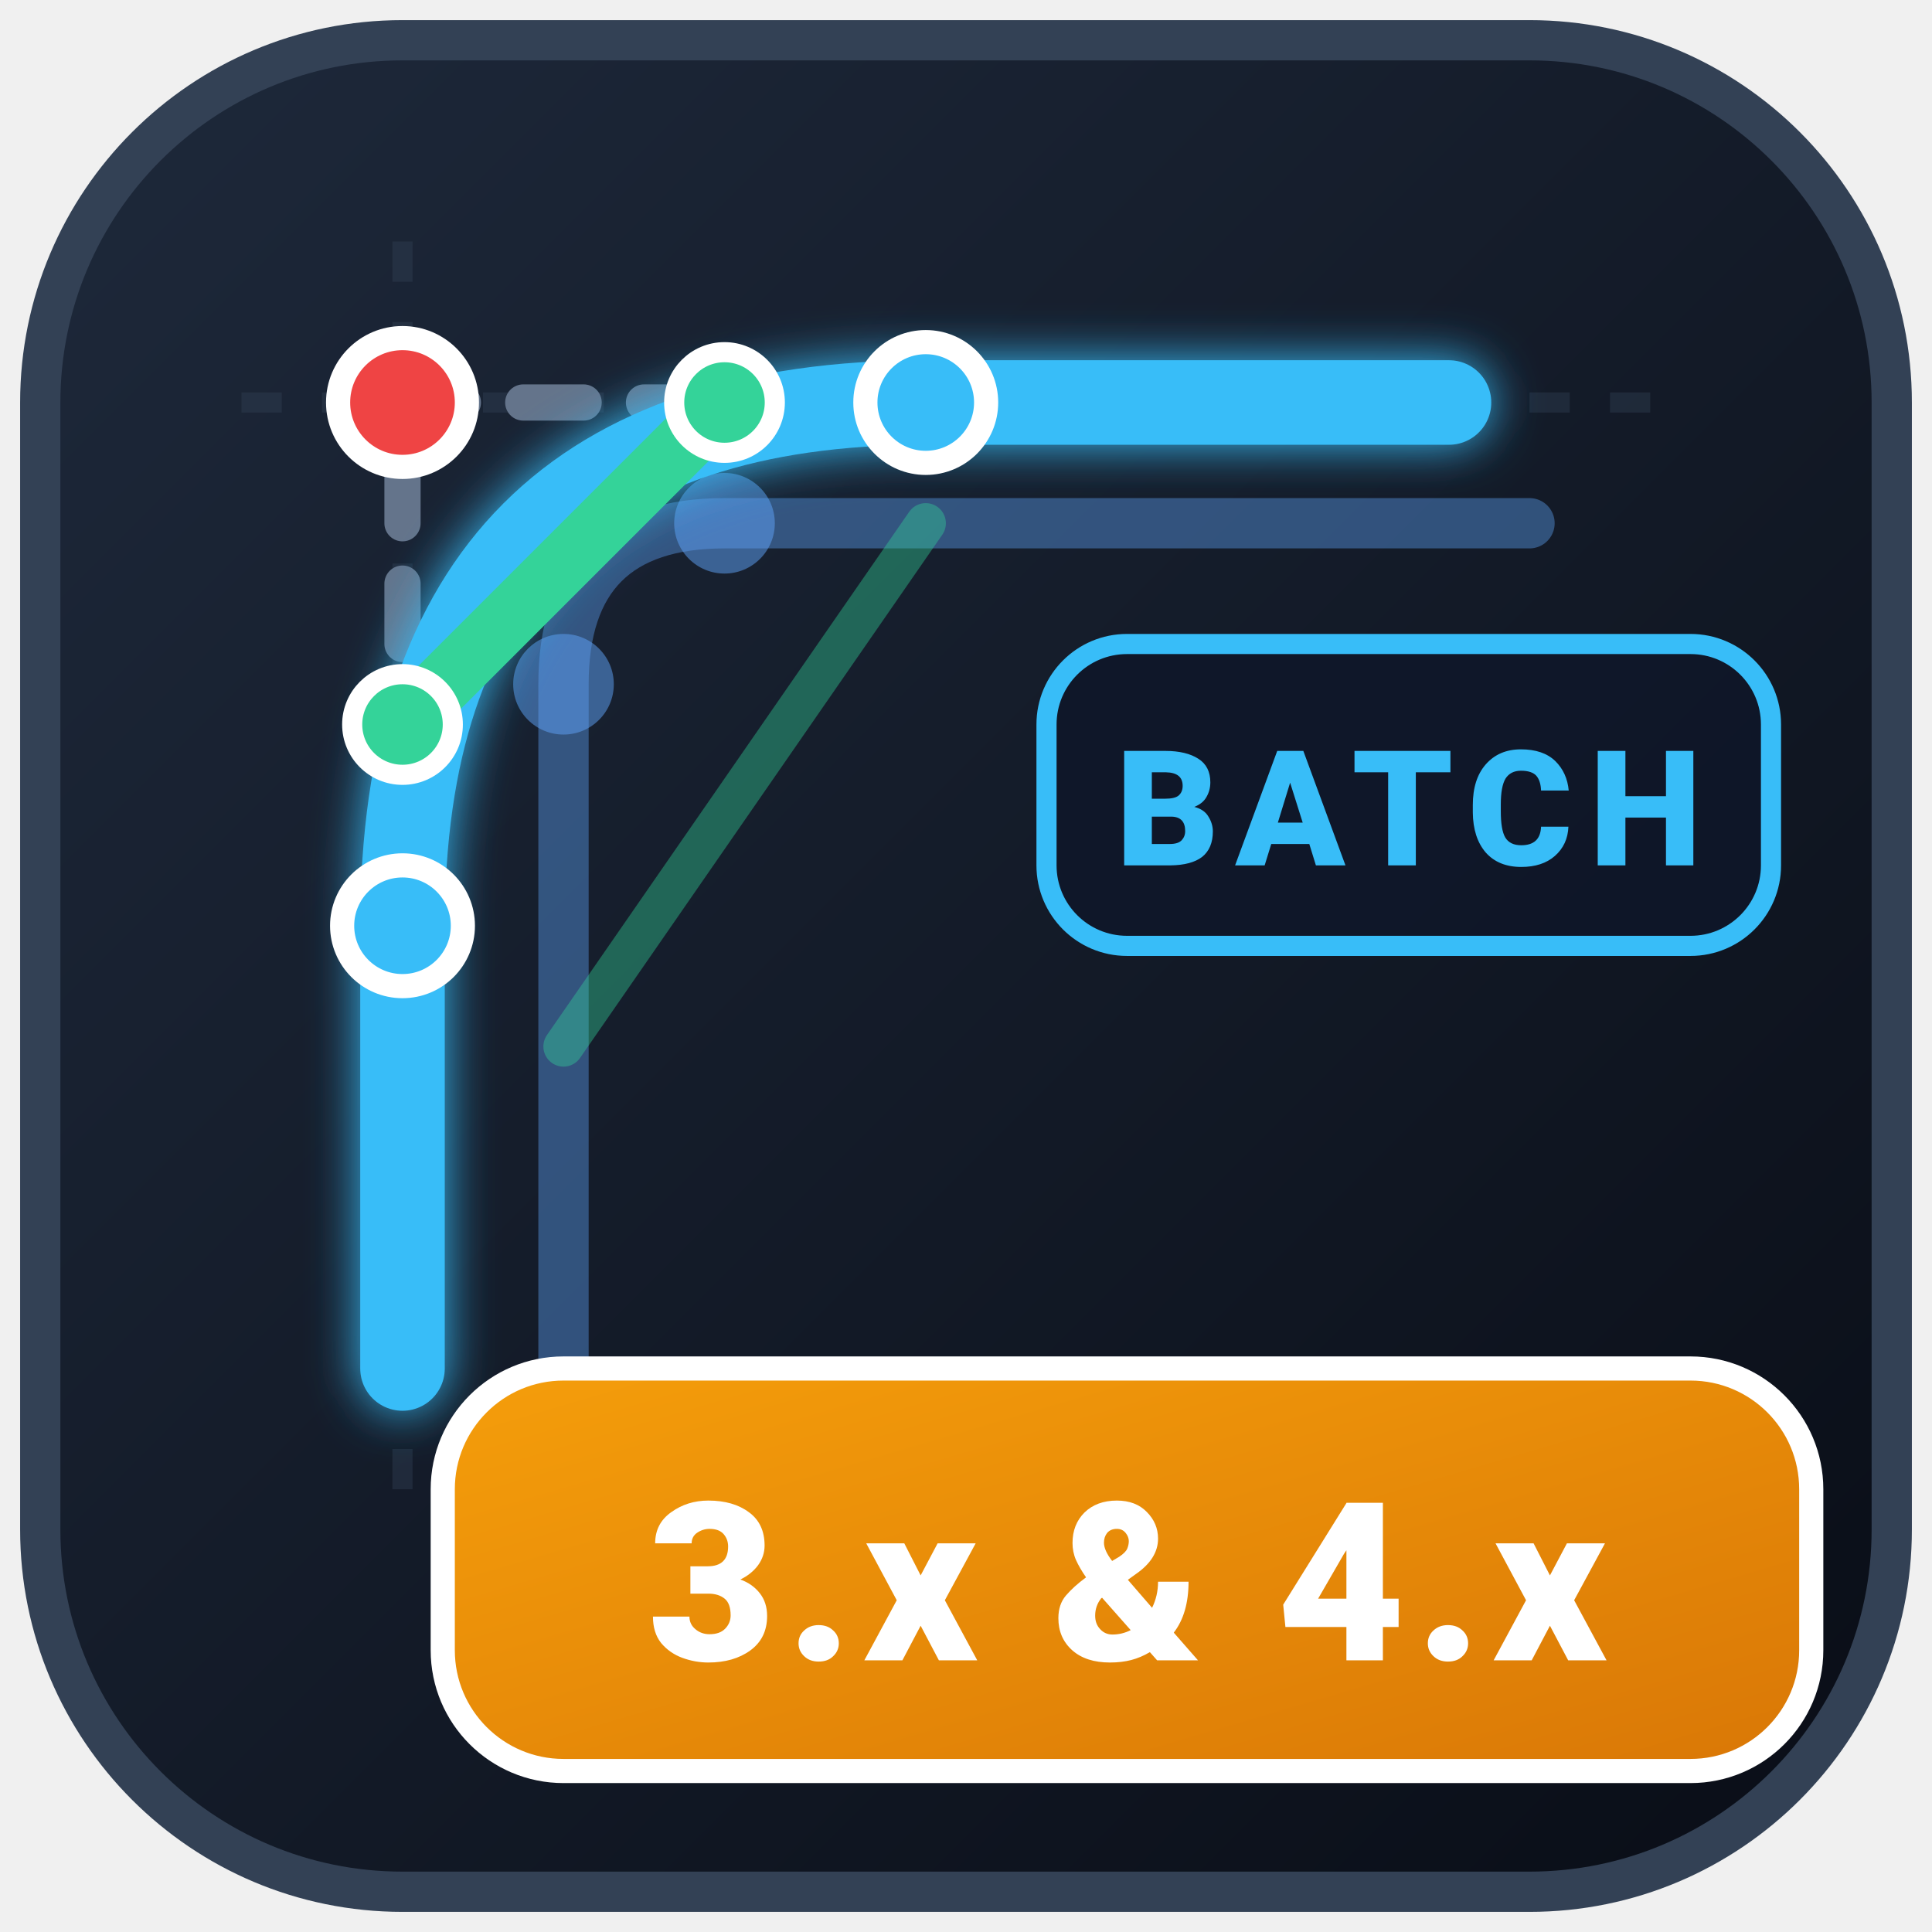
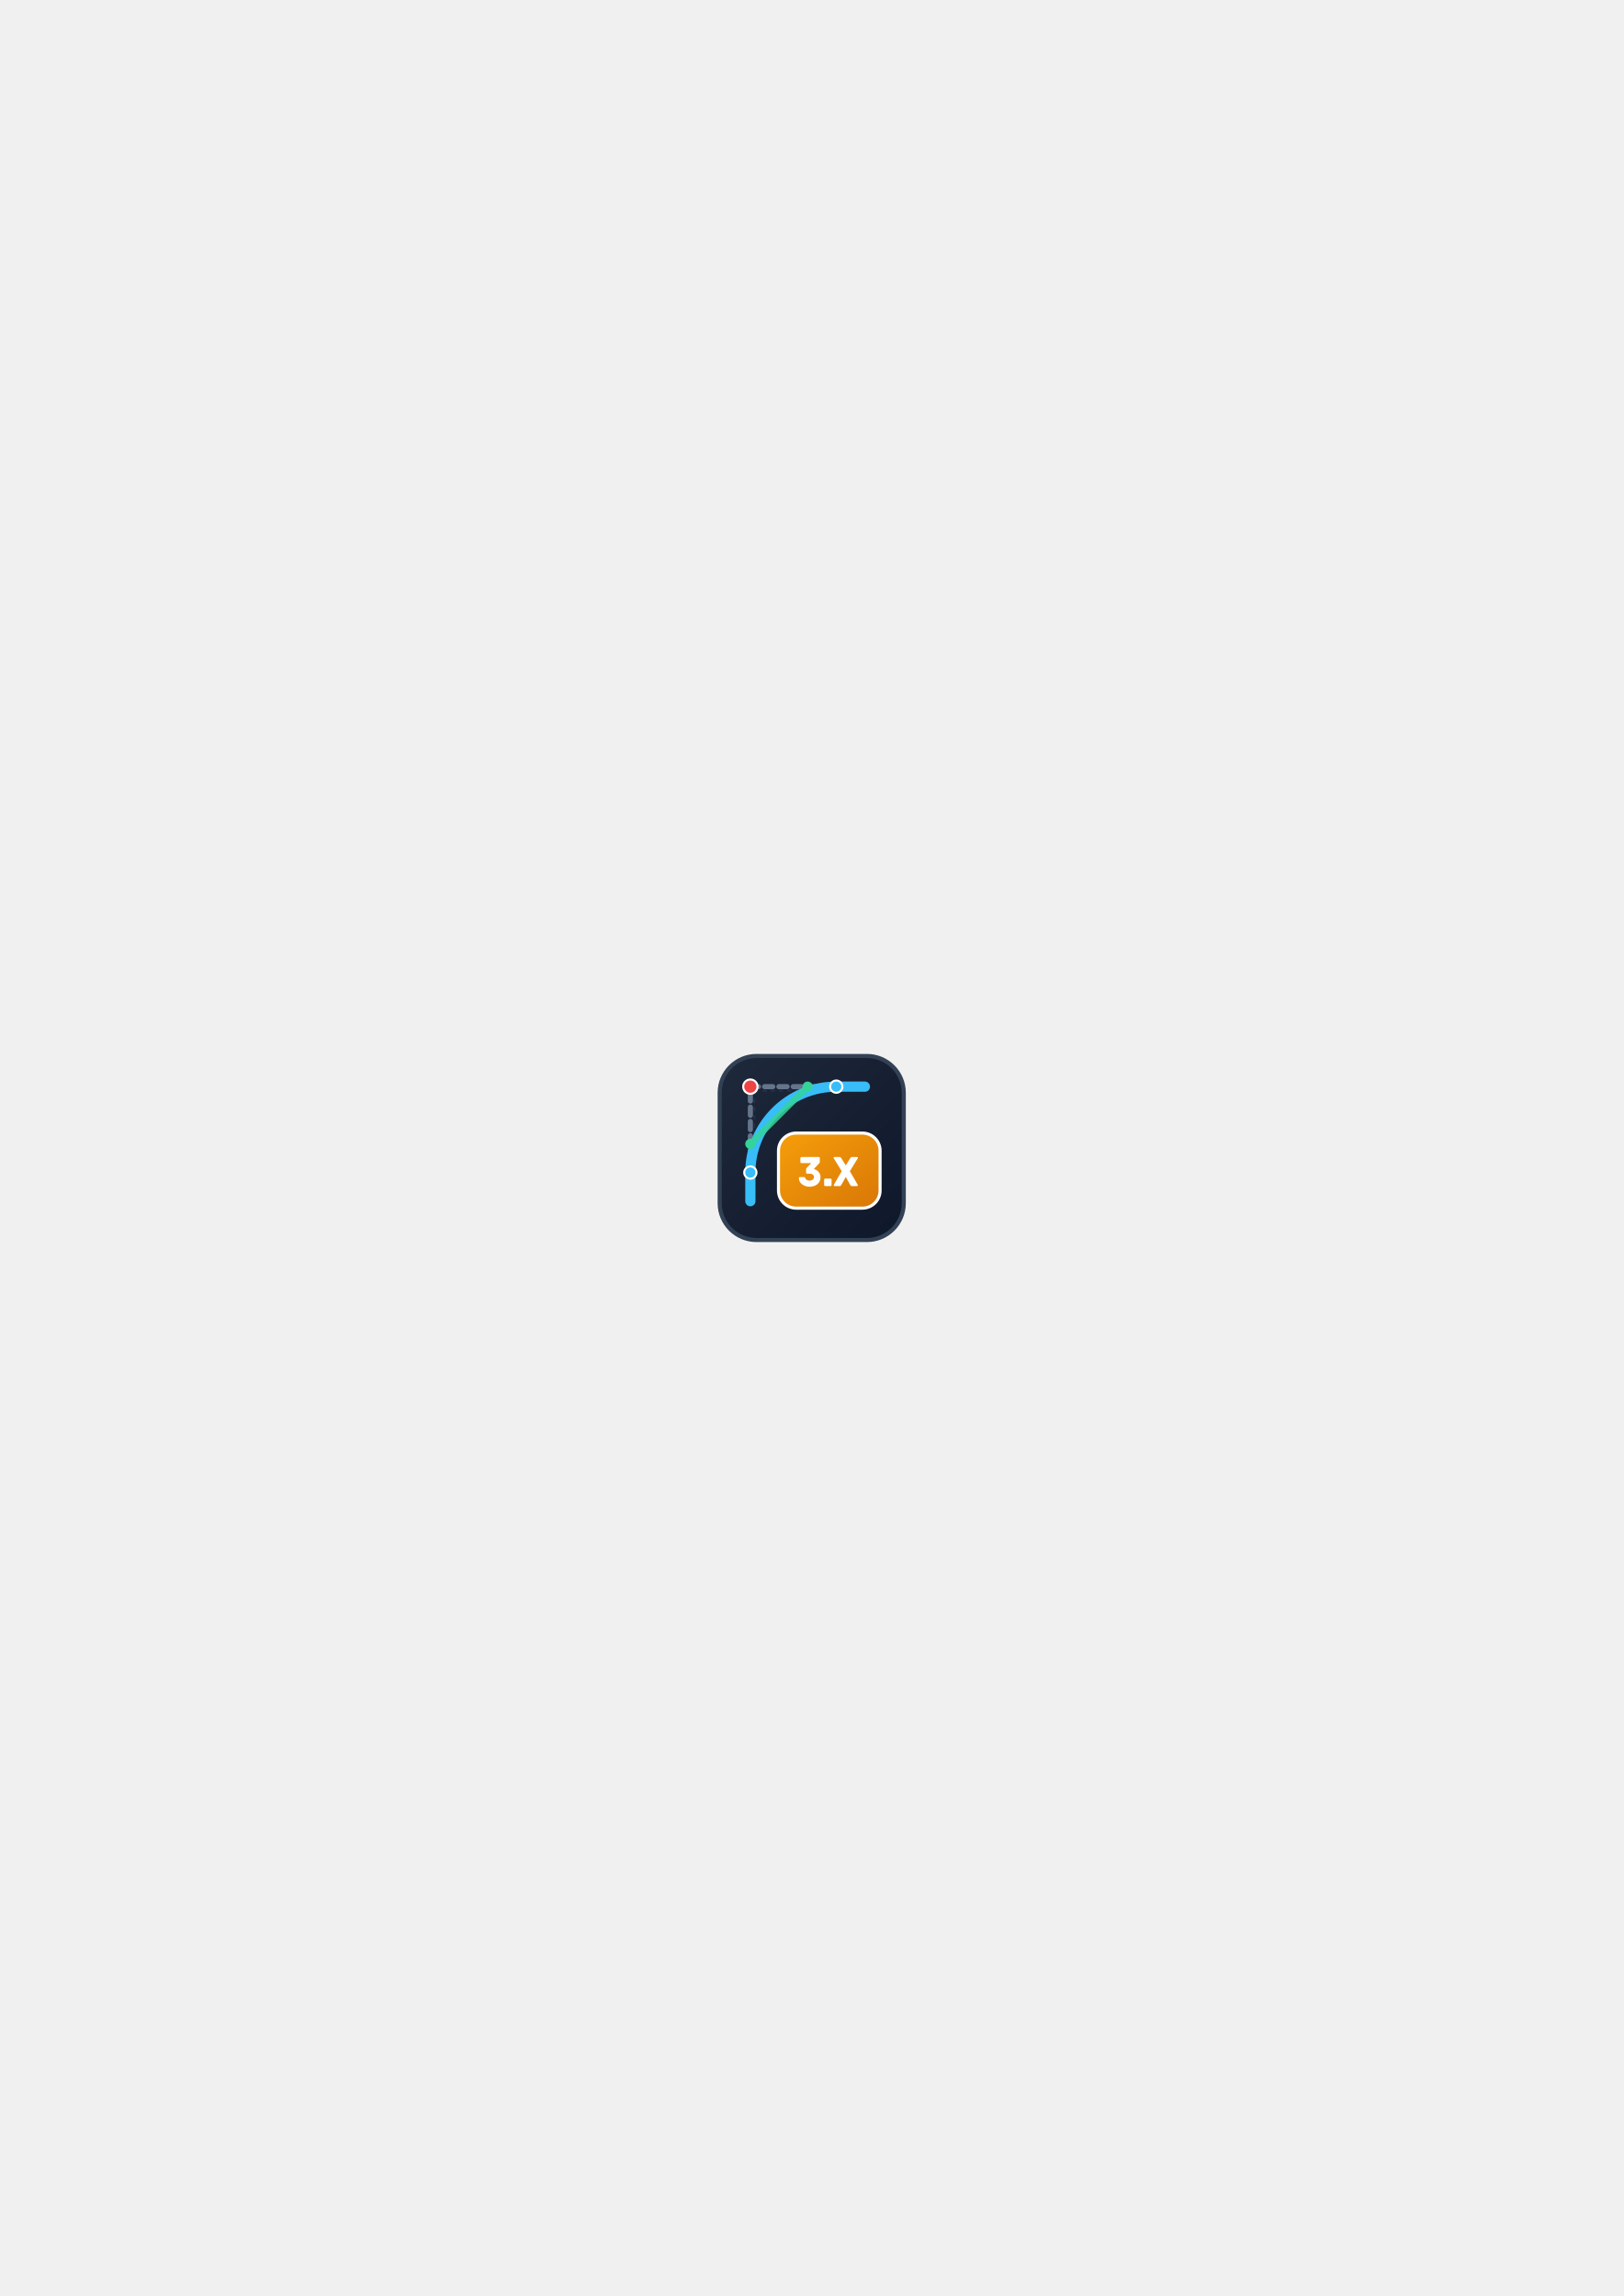
- <svg xmlns="http://www.w3.org/2000/svg" viewBox="0 0 96 96" width="96" height="96" version="1.1">
+ <svg xmlns="http://www.w3.org/2000/svg" xml:space="preserve" width="2480px" height="3508px" version="1.1" style="shape-rendering:geometricPrecision; text-rendering:geometricPrecision; image-rendering:optimizeQuality; fill-rule:evenodd; clip-rule:evenodd" viewBox="0 0 2480 3507.43">
  <defs>
-     <linearGradient id="bgGrad" x1="0%" y1="0%" x2="100%" y2="100%">
-       <stop offset="0%" stop-color="#1e293b" />
-       <stop offset="100%" stop-color="#090d16" />
+     <style type="text/css">
+    
+     .str1 {stroke:#334155;stroke-width:3.12;stroke-miterlimit:22.926;stroke-dasharray:6.25 6.25;stroke-opacity:0.4}
+     .str6 {stroke:#34D399;stroke-width:9.37;stroke-linecap:round;stroke-miterlimit:22.926;stroke-opacity:0.851}
+     .str4 {stroke:white;stroke-width:3.12;stroke-miterlimit:22.926}
+     .str5 {stroke:white;stroke-width:4.69;stroke-miterlimit:22.926}
+     .str0 {stroke:#334155;stroke-width:6.25;stroke-miterlimit:22.926}
+     .str3 {stroke:#38BDF8;stroke-width:15.62;stroke-linecap:round;stroke-linejoin:round;stroke-miterlimit:22.926}
+     .str2 {stroke:#64748B;stroke-width:7.81;stroke-linecap:round;stroke-miterlimit:22.926;stroke-dasharray:12.49 9.37}
+     .fil2 {fill:none;fill-rule:nonzero}
+     .fil1 {fill:none;fill-rule:nonzero}
+     .fil8 {fill:none;fill-rule:nonzero}
+     .fil5 {fill:#34D399;fill-rule:nonzero}
+     .fil4 {fill:#38BDF8;fill-rule:nonzero}
+     .fil3 {fill:#EF4444;fill-rule:nonzero}
+     .fil7 {fill:white;fill-rule:nonzero}
+     .fil0 {fill:url(#id0);fill-rule:nonzero}
+     .fil6 {fill:url(#id1);fill-rule:nonzero}
+    
+   </style>
+     <linearGradient id="id0" gradientUnits="userSpaceOnUse" x1="1099.39" y1="1613.11" x2="1380.61" y2="1894.32">
+       <stop offset="0" style="stop-opacity:1; stop-color:#1E293B" />
+       <stop offset="1" style="stop-opacity:1; stop-color:#0F172A" />
    </linearGradient>
-     <linearGradient id="badgeGrad" x1="0%" y1="0%" x2="100%" y2="100%">
-       <stop offset="0%" stop-color="#f59e0b" />
-       <stop offset="100%" stop-color="#d97706" />
+     <linearGradient id="id1" gradientUnits="userSpaceOnUse" x1="1212.01" y1="1714.09" x2="1321.67" y2="1862.45">
+       <stop offset="0" style="stop-opacity:1; stop-color:#F59E0B" />
+       <stop offset="1" style="stop-opacity:1; stop-color:#D97706" />
    </linearGradient>
-     <linearGradient id="batchLayerGrad" x1="0%" y1="0%" x2="100%" y2="100%">
-       <stop offset="0%" stop-color="#3b82f6" stop-opacity="0.35" />
-       <stop offset="100%" stop-color="#1d4ed8" stop-opacity="0.2" />
-     </linearGradient>
-     <filter id="glow" x="-20%" y="-20%" width="140%" height="140%">
-       <feGaussianBlur stdDeviation="1.2" result="blur" />
-       <feComposite in="SourceGraphic" in2="blur" operator="over" />
-     </filter>
  </defs>
-   <rect x="2" y="2" width="92" height="92" rx="18" ry="18" fill="url(#bgGrad)" stroke="#334155" stroke-width="2" />
-   <line x1="20" y1="12" x2="20" y2="76" stroke="#334155" stroke-width="1" stroke-dasharray="2 2" stroke-opacity="0.4" />
-   <line x1="12" y1="20" x2="84" y2="20" stroke="#334155" stroke-width="1" stroke-dasharray="2 2" stroke-opacity="0.4" />
-   <path d="M 28 68 L 28 34 Q 28 26 36 26 L 76 26" fill="none" stroke="#60a5fa" stroke-width="2.5" stroke-linecap="round" stroke-opacity="0.4" />
-   <polyline points="28,52 46,26" fill="none" stroke="#34d399" stroke-width="2" stroke-linecap="round" stroke-opacity="0.4" />
-   <circle cx="28" cy="34" r="2.5" fill="#60a5fa" fill-opacity="0.5" />
-   <circle cx="36" cy="26" r="2.5" fill="#60a5fa" fill-opacity="0.5" />
-   <polyline points="20,68 20,20 68,20" fill="none" stroke="#64748b" stroke-width="1.8" stroke-dasharray="3 3" stroke-linecap="round" />
-   <circle cx="20" cy="20" r="3.2" fill="#ef4444" stroke="#ffffff" stroke-width="1.2" />
-   <path d="M 20 68 L 20 46 Q 20 20 46 20 L 72 20" fill="none" stroke="#38bdf8" stroke-width="4.2" stroke-linecap="round" filter="url(#glow)" />
-   <circle cx="20" cy="46" r="3" fill="#38bdf8" stroke="#ffffff" stroke-width="1.2" />
-   <circle cx="46" cy="20" r="3" fill="#38bdf8" stroke="#ffffff" stroke-width="1.2" />
-   <line x1="20" y1="36" x2="36" y2="20" stroke="#34d399" stroke-width="3" stroke-linecap="round" />
-   <circle cx="20" cy="36" r="2.5" fill="#34d399" stroke="#ffffff" stroke-width="1" />
-   <circle cx="36" cy="20" r="2.5" fill="#34d399" stroke="#ffffff" stroke-width="1" />
-   <rect x="22" y="68" width="68" height="20" rx="6" ry="6" fill="url(#badgeGrad)" stroke="#ffffff" stroke-width="1.2" />
-   <text x="56" y="82.5" font-family="-apple-system, BlinkMacSystemFont, 'Segoe UI', Roboto, 'Helvetica Neue', Arial, sans-serif" font-size="11" font-weight="900" fill="#ffffff" text-anchor="middle" letter-spacing="0.5">3.x &amp; 4.x</text>
-   <rect x="52" y="32" width="36" height="15" rx="4" ry="4" fill="#0f172a" fill-opacity="0.85" stroke="#38bdf8" stroke-width="1" />
-   <text x="70" y="43" font-family="-apple-system, BlinkMacSystemFont, 'Segoe UI', Roboto, 'Helvetica Neue', Arial, sans-serif" font-size="8" font-weight="800" fill="#38bdf8" text-anchor="middle" letter-spacing="0.8">BATCH</text>
+   <g id="Layer_x0020_1">
+     <path class="fil0 str0" d="M1155.64 1613.11l168.72 0c31.06,0 56.25,25.18 56.25,56.24l0 168.73c0,31.05 -25.19,56.24 -56.25,56.24l-168.72 0c-31.06,0 -56.25,-25.19 -56.25,-56.24l0 -168.73c0,-31.06 25.19,-56.24 56.25,-56.24z" />
+     <line class="fil1 str1" x1="1152.51" y1="1666.23" x2="1152.51" y2="1841.2" />
+     <line class="fil1 str1" x1="1152.51" y1="1666.23" x2="1327.49" y2="1666.23" />
+     <polyline class="fil2 str2" points="1146.26,1834.95 1146.26,1659.98 1321.24,1659.98 " />
+     <path class="fil2 str3" d="M1146.26 1834.95l0 -43.74c0.01,-72.47 58.77,-131.23 131.24,-131.23l43.74 0" filter="url(#shadow)" />
+     <circle class="fil3 str4" cx="1146.26" cy="1659.98" r="10.94" />
+     <circle class="fil4 str4" cx="1146.26" cy="1791.21" r="9.37" />
+     <circle class="fil4 str4" cx="1277.5" cy="1659.98" r="9.37" />
+     <circle class="fil5" cx="1146.26" cy="1747.46" r="7.81" />
+     <circle class="fil5" cx="1233.75" cy="1659.98" r="7.81" />
+     <path class="fil6 str5" d="M1216.23 1730.91l101.21 0c14.91,0 26.99,12.09 26.99,26.99l0 60.73c0,14.9 -12.08,26.99 -26.99,26.99l-101.21 0c-14.9,0 -26.98,-12.09 -26.98,-26.99l-0.01 -60.73c0.01,-14.9 12.09,-26.99 26.99,-26.99z" />
+     <path class="fil7" d="M1243.19 1785.86l8.43 -9c0.54,-0.67 0.74,-1.07 0.74,-1.95l0 -5.47c0,-1.21 -0.4,-1.95 -1.95,-1.95l-25.78 0c-1.55,0 -1.95,0.74 -1.95,1.95l0 5.47c0,1.14 0.4,1.95 1.95,1.95l14.64 0 -7.08 7.44c-0.54,0.62 -0.81,1.29 -0.81,2.3l0 4.33c0,1.57 0.27,1.97 1.82,1.97l3.04 0c4.65,0 7.15,1.76 7.15,5.34 0,3.66 -3.51,5.34 -6.34,5.34 -2.23,0 -6.01,-0.74 -7.02,-3.99 -0.27,-1.13 -0.54,-1.47 -1.69,-1.47l-6 0c-1.49,0 -1.89,0.27 -1.89,2.02 0,7.22 7.69,12.76 16.19,12.76 9.11,-0.07 16.8,-5 16.8,-14.71 0,-6.98 -5.53,-11.24 -10.25,-12.33l0 0z" />
+     <path id="1" class="fil7" d="M1268.42 1800.48l-7.49 0c-1.21,0 -1.95,0.41 -1.95,1.96l0 7.49c0,1.55 0.74,1.95 1.95,1.95l7.49 0c1.22,0 1.96,-0.4 1.96,-1.95l0 -7.49c0,-1.55 -0.74,-1.96 -1.96,-1.96z" />
+     <path id="2" class="fil7" d="M1298.25 1789.15l12.14 -19.78c0.47,-0.74 0.14,-1.88 -1.01,-1.88l-7.89 0c-1.35,0 -1.83,0.54 -2.77,1.95l-6.68 10.87 -6.75 -10.87c-0.88,-1.41 -1.42,-1.95 -2.7,-1.95l-7.96 0c-1.15,0 -1.42,1.14 -1.01,1.88l12.21 19.78 -12.01 20.64c-0.54,0.81 -0.2,2.09 0.81,2.09l7.69 0c1.49,0 2.09,-0.13 2.97,-1.89l6.75 -12.01 6.68 12.01c0.94,1.76 1.48,1.89 2.97,1.89l7.69 0c1.01,0 1.35,-1.28 0.81,-2.09l-11.94 -20.64z" />
+     <line class="fil8 str6" x1="1146.26" y1="1747.46" x2="1233.75" y2="1659.98" />
+   </g>
</svg>
